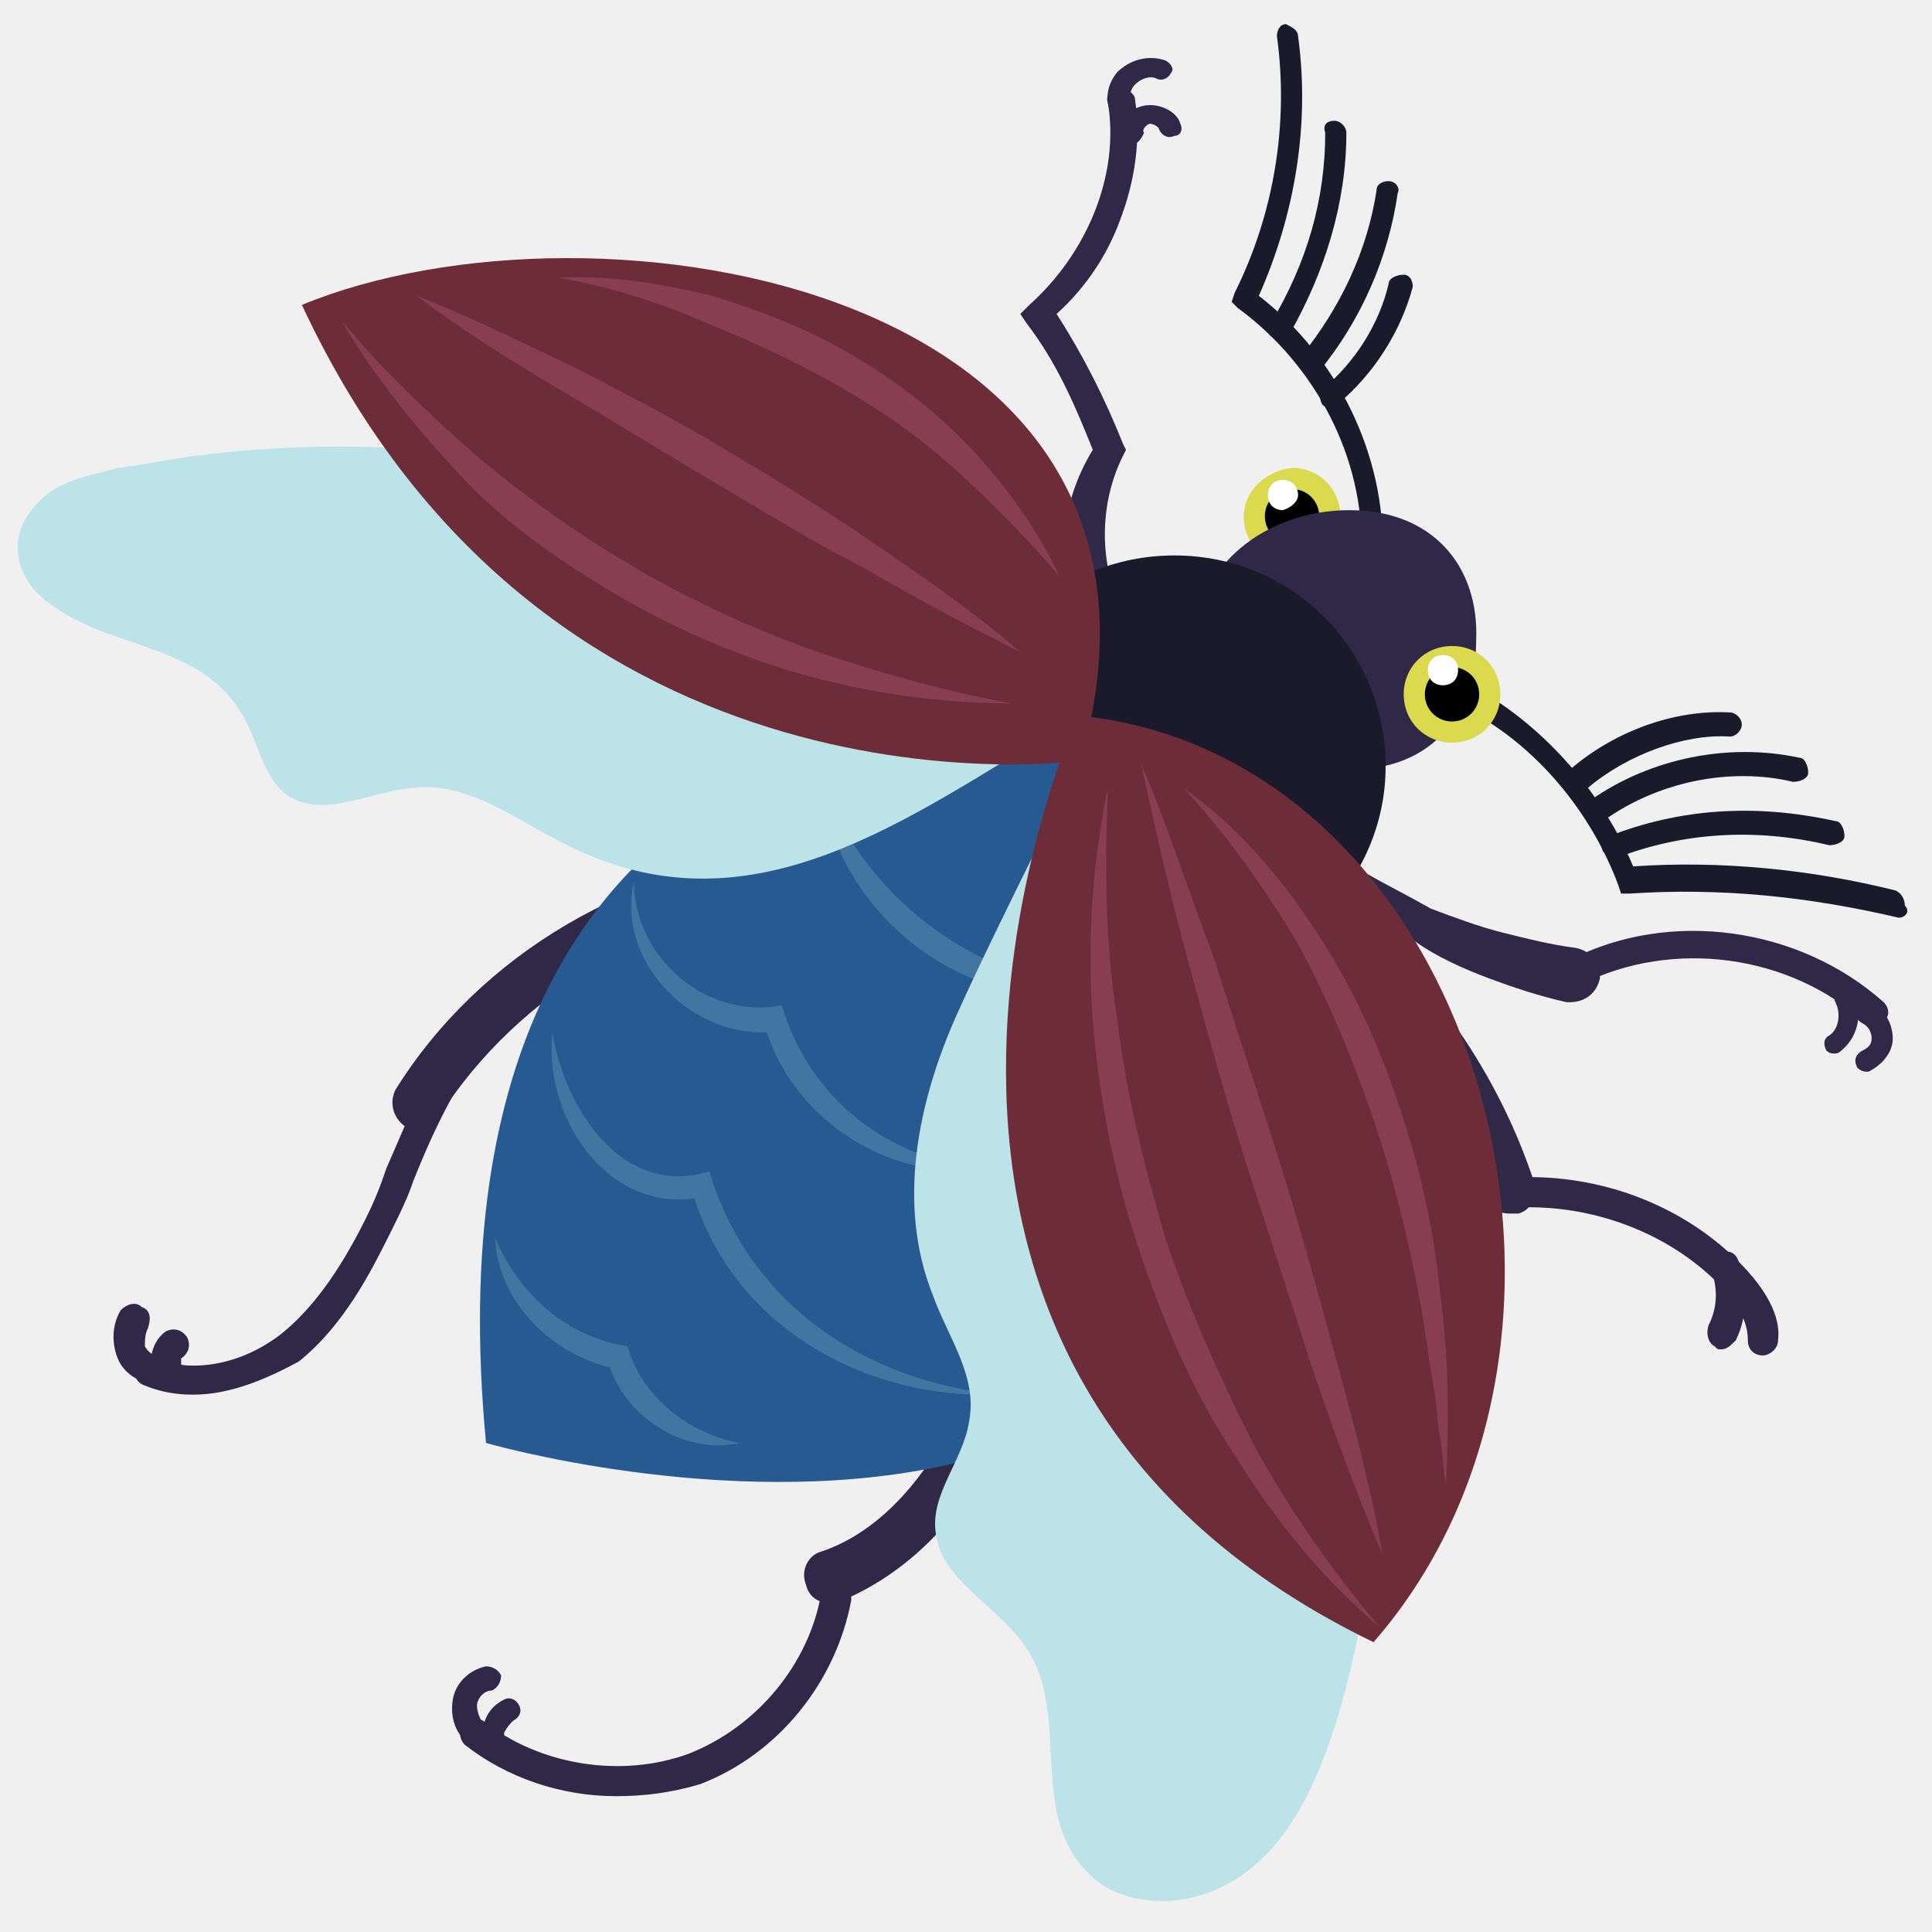
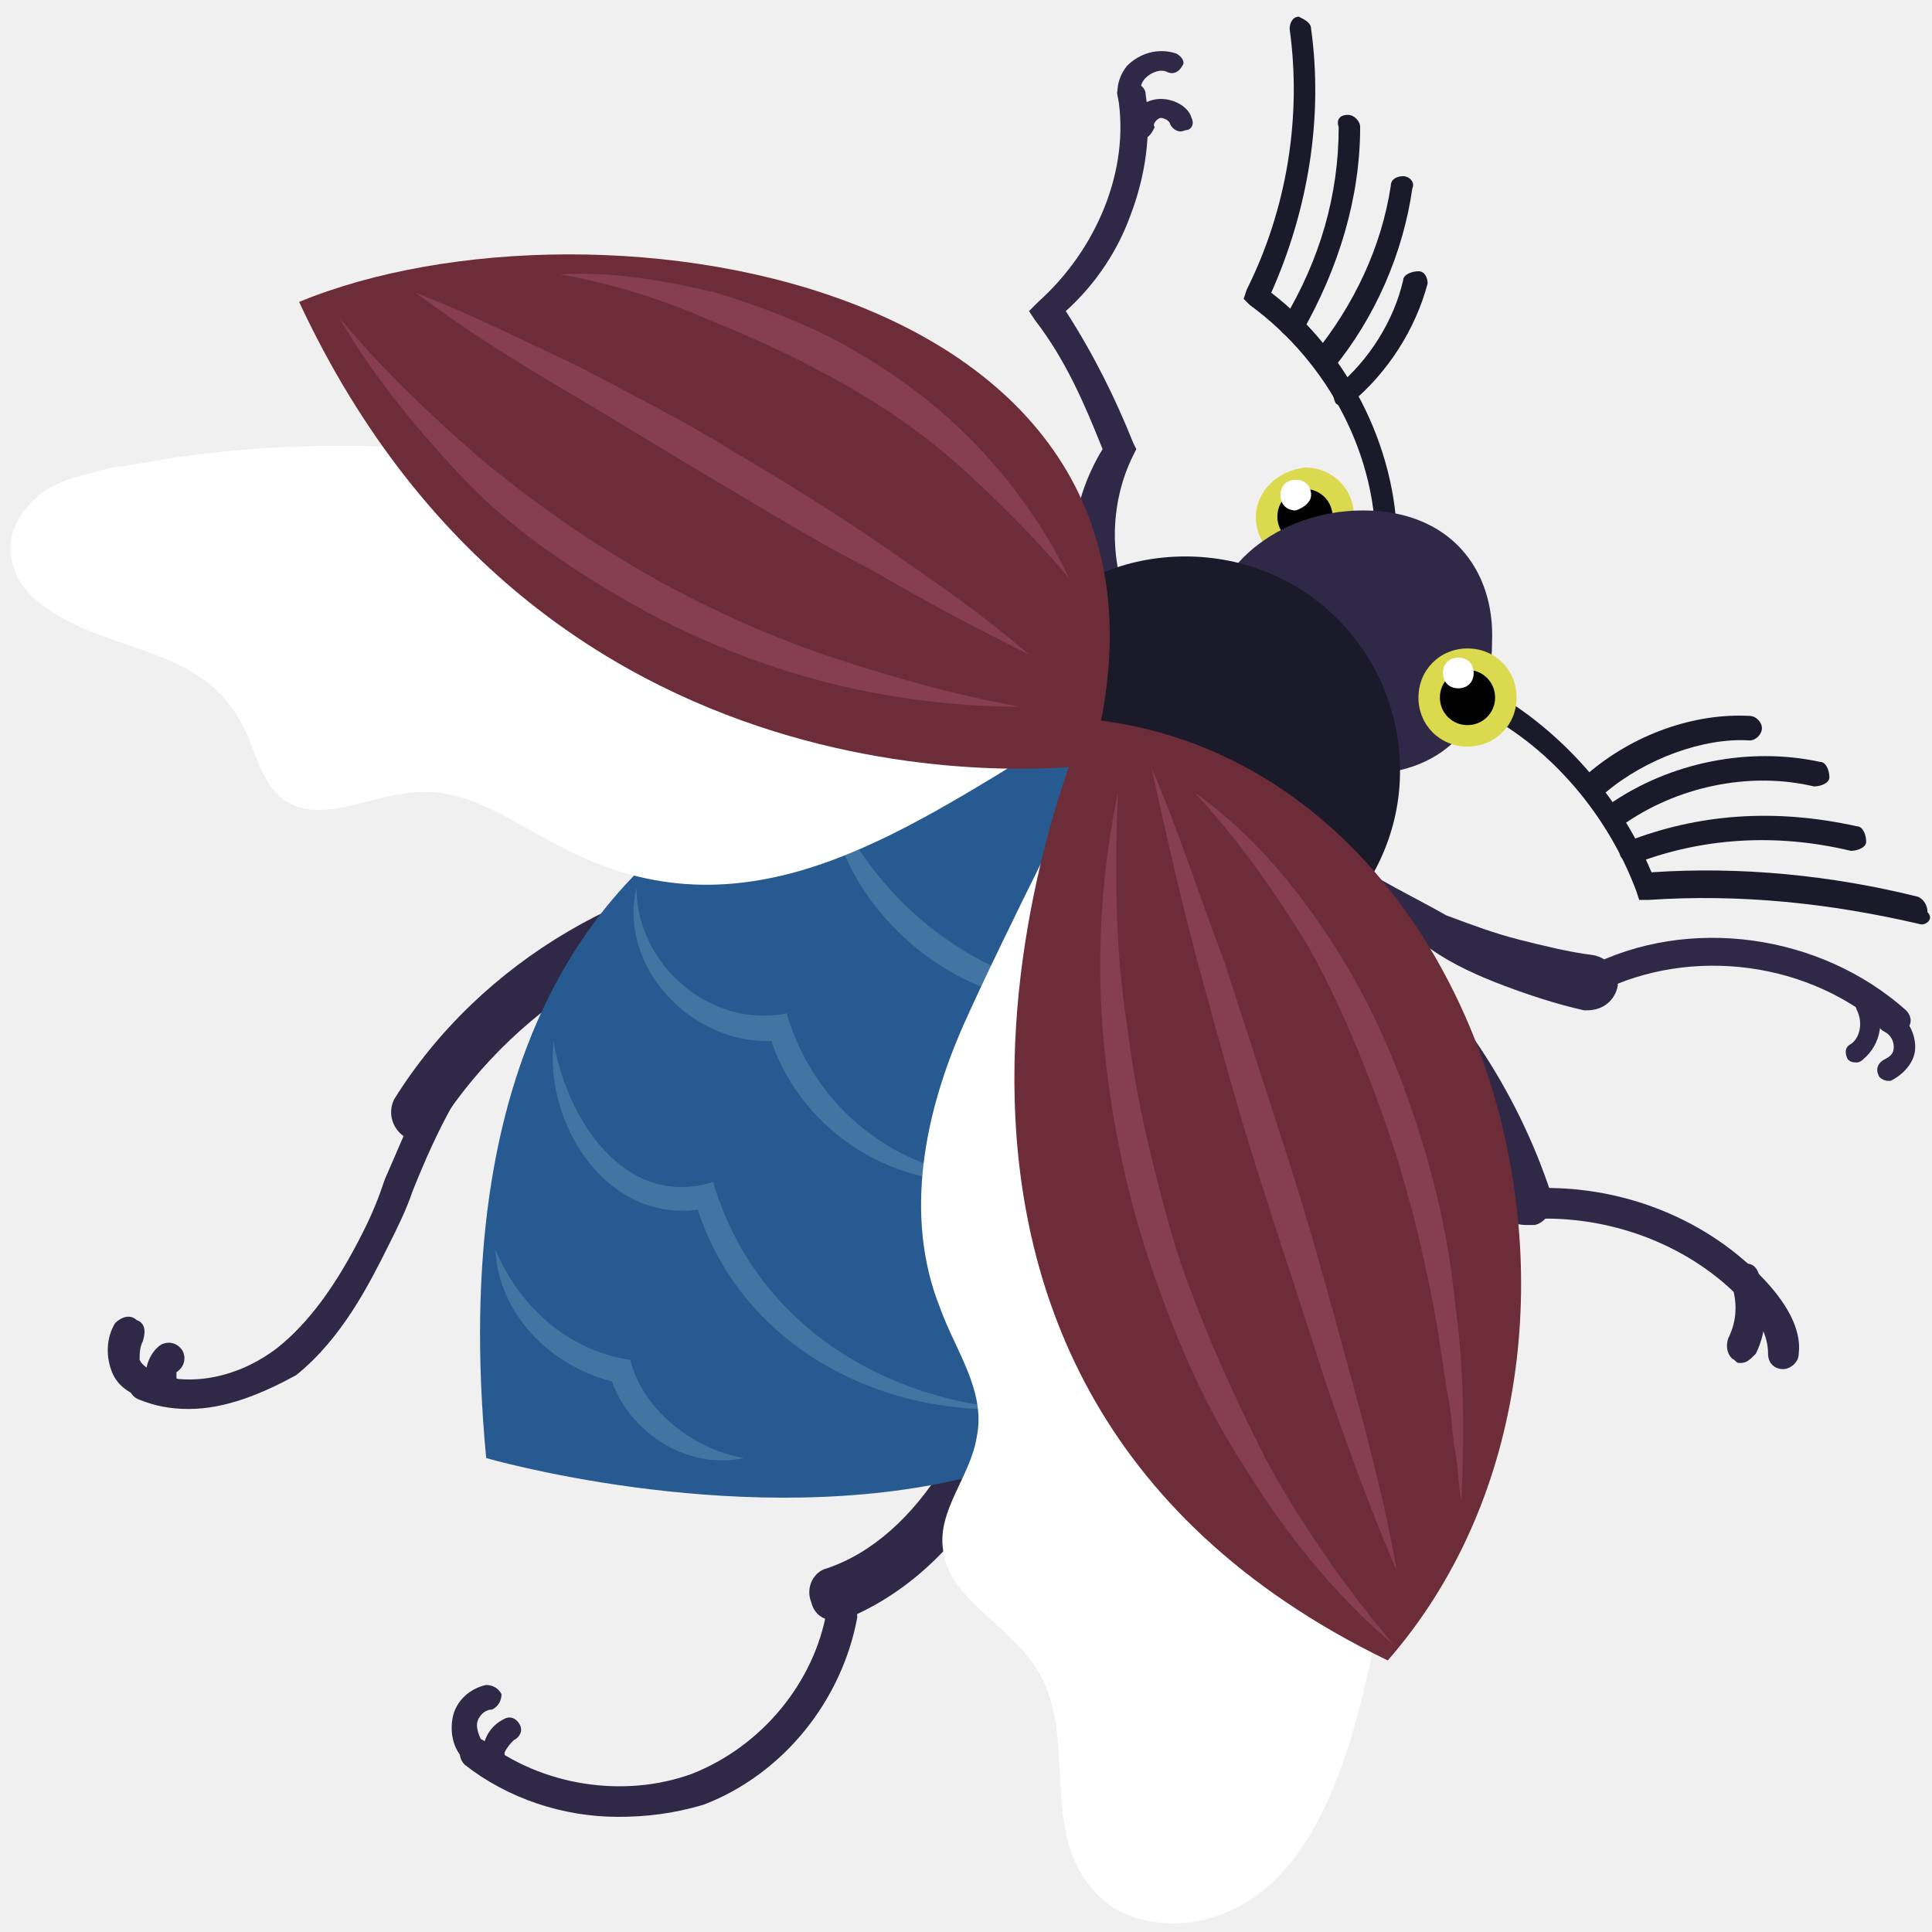
- <svg xmlns="http://www.w3.org/2000/svg" width="64" height="64" viewBox="0 0 64 64" fill="none">
-   <path d="M37.2 15.1L37.3 14.9L37.2 14.7C36.6 13.2 35.9 11.8 35 10.4C36 9.5 36.7 8.4 37.1 7.3C37.6 6 37.8 4.6 37.6 3.3C37.6 3.1 37.3 2.9 37.1 2.9C36.8 2.9 36.6 3.2 36.7 3.4C37.1 5.8 36 8.4 34.1 10.1L33.8 10.4L34 10.7C35 12 35.6 13.4 36.2 14.9C35.1 16.7 34.9 18.9 35.7 20.9C35.7 20.9 35.7 20.9 35.7 21C35.9 21.4 36.4 21.5 36.8 21.3C37.2 21.1 37.4 20.7 37.2 20.3C36.4 18.7 36.4 16.7 37.2 15.1Z" fill="#2F2947" />
-   <path d="M37.2 4.1C37.1 4.1 36.9 4 36.9 3.9C36.6 3.5 36.6 2.9 37 2.4C37.4 2 38 1.8 38.6 2C38.8 2.1 38.9 2.3 38.8 2.4C38.7 2.6 38.5 2.7 38.3 2.6C38.1 2.5 37.8 2.6 37.6 2.8C37.4 3 37.4 3.3 37.5 3.5C37.6 3.7 37.6 3.9 37.4 4C37.4 4.1 37.3 4.1 37.2 4.1Z" fill="#2F2947" />
-   <path d="M37.4 4.8C37.2 4.8 37 4.7 37 4.5C37 4 37.4 3.6 37.9 3.5C38.4 3.4 39 3.7 39.1 4.1C39.2 4.3 39.1 4.5 38.9 4.5C38.7 4.6 38.5 4.5 38.4 4.3C38.4 4.2 38.2 4.1 38.1 4.1C38 4.1 37.8 4.3 37.9 4.4C37.8 4.6 37.7 4.8 37.4 4.8C37.5 4.8 37.5 4.8 37.4 4.8Z" fill="#2F2947" />
-   <path d="M43.2 27.3C43.8 27.9 44.4 28.4 45.2 28.9C45.9 29.3 46.7 29.7 47.4 30.1C48.2 30.4 49 30.7 49.8 30.9C50.6 31.1 51.4 31.3 52.2 31.4C52.7 31.5 53 31.9 53 32.4C52.9 32.9 52.5 33.2 52 33.2H51.9C51 33 50.1 32.7 49.3 32.4C48.5 32.1 47.6 31.7 46.9 31.2C46.1 30.8 45.4 30.3 44.6 29.7C43.9 29.1 43.2 28.5 42.6 27.8C42.5 27.6 42.5 27.4 42.7 27.3C42.9 27.2 43.1 27.2 43.2 27.3Z" fill="#2F2947" />
-   <path d="M62.1 34C62 34 61.9 34 61.8 33.9C59.3 31.6 55.4 31.1 52.4 32.6C52.2 32.7 51.9 32.6 51.8 32.4C51.7 32.2 51.8 31.9 52 31.8C55.3 30.1 59.6 30.7 62.4 33.2C62.6 33.4 62.6 33.7 62.4 33.8C62.4 34 62.3 34 62.1 34Z" fill="#2F2947" />
-   <path d="M61.8 35.5C61.7 35.5 61.5 35.4 61.5 35.3C61.4 35.1 61.5 34.9 61.7 34.8C61.9 34.7 62 34.6 62 34.4C62 34.2 61.9 34 61.7 33.9C61.5 33.8 61.4 33.6 61.5 33.4C61.6 33.2 61.8 33.1 62 33.2C62.4 33.4 62.7 33.9 62.7 34.4C62.7 34.9 62.3 35.3 61.9 35.5C61.9 35.5 61.9 35.5 61.8 35.5Z" fill="#2F2947" />
-   <path d="M60.8 34.9C60.7 34.9 60.6 34.9 60.5 34.8C60.4 34.6 60.4 34.4 60.6 34.3C60.9 34.1 61 33.6 60.8 33.2C60.7 33 60.8 32.8 60.9 32.7C61.1 32.6 61.3 32.7 61.4 32.8C61.7 33.5 61.6 34.3 61 34.8C60.9 34.9 60.8 34.9 60.8 34.9Z" fill="#2F2947" />
-   <path d="M50 40.2C49.6 40.2 49.3 40 49.2 39.6C48.2 36.6 46.4 33.9 44 31.8C43.6 31.5 43.6 30.9 43.9 30.6C44.2 30.2 44.8 30.2 45.1 30.5C47.7 32.8 49.7 35.8 50.8 39.1C51 39.6 50.7 40.1 50.3 40.2C50.2 40.2 50.1 40.2 50 40.2Z" fill="#2F2947" />
-   <path d="M58.4 44.9C58.1 44.9 57.9 44.7 57.9 44.4C57.9 43.8 57.6 43.2 56.9 42.5C55.2 40.8 52.7 39.9 50.3 40C50 40 49.8 39.8 49.8 39.5C49.8 39.2 50 39 50.3 39C53 38.9 55.7 39.9 57.6 41.8C58.5 42.7 59 43.6 58.9 44.4C58.9 44.7 58.6 44.9 58.4 44.9Z" fill="#2F2947" />
-   <path d="M57 44.7C56.9 44.7 56.9 44.7 56.8 44.6C56.6 44.5 56.5 44.2 56.6 43.9C56.9 43.3 56.9 42.7 56.7 42.1C56.6 41.8 56.7 41.6 57 41.5C57.3 41.4 57.5 41.5 57.6 41.8C57.9 42.6 57.9 43.6 57.5 44.4C57.3 44.6 57.2 44.7 57 44.7Z" fill="#2F2947" />
-   <path d="M27.5 53.1C27.1 53.1 26.8 52.9 26.7 52.5C26.5 52 26.8 51.5 27.2 51.4C28.7 50.9 30 49.7 31 48.1C31.8 46.8 32.4 45.1 32.7 43C32.8 42.5 33.2 42.2 33.7 42.3C34.2 42.4 34.5 42.8 34.4 43.3C34 45.7 33.4 47.5 32.4 49C31.2 51 29.5 52.4 27.7 53.1C27.7 53.1 27.6 53.1 27.5 53.1Z" fill="#2F2947" />
-   <path d="M20.4 59.5C18.6 59.5 16.8 58.9 15.4 57.8C15.2 57.6 15.2 57.3 15.3 57.1C15.5 56.9 15.8 56.9 16 57C17.9 58.5 20.6 58.9 22.8 58.1C25.1 57.2 26.8 55.1 27.2 52.8C27.2 52.5 27.5 52.4 27.8 52.4C28.1 52.4 28.2 52.7 28.2 53C27.7 55.7 25.8 58.1 23.2 59.1C22.2 59.4 21.3 59.5 20.4 59.5Z" fill="#2F2947" />
-   <path d="M15.8 57.9C15.7 57.9 15.7 57.9 15.6 57.8C15.1 57.5 14.9 56.9 15 56.3C15.1 55.7 15.6 55.3 16.1 55.2C16.3 55.2 16.5 55.3 16.6 55.5C16.6 55.7 16.5 55.9 16.3 56C16 56 15.8 56.3 15.8 56.5C15.8 56.7 15.9 57 16.1 57.2C16.3 57.3 16.3 57.6 16.2 57.7C16 57.9 15.9 57.9 15.8 57.9Z" fill="#2F2947" />
-   <path d="M16.5 58.4C16.4 58.4 16.3 58.3 16.2 58.2C16 58 15.9 57.6 16 57.2C16.1 56.8 16.3 56.5 16.7 56.3C16.9 56.2 17.1 56.3 17.2 56.5C17.3 56.7 17.2 56.9 17 57C16.9 57.1 16.8 57.2 16.7 57.4C16.7 57.6 16.7 57.7 16.8 57.9C16.9 58.1 16.9 58.3 16.7 58.4C16.7 58.4 16.6 58.4 16.5 58.4Z" fill="#2F2947" />
-   <path d="M13.9 37.4C13.7 37.4 13.6 37.4 13.4 37.3C13 37 12.9 36.5 13.1 36.1C15.9 31.6 21 28.6 26.4 28.3C26.9 28.3 27.3 28.7 27.3 29.1C27.3 29.6 26.9 30 26.5 30C21.7 30.2 17.2 32.9 14.6 36.9C14.5 37.3 14.2 37.4 13.9 37.4Z" fill="#2F2947" />
-   <path d="M6.4 46.2C5.8 46.2 5.3 46.1 4.8 45.9C4.5 45.8 4.4 45.5 4.5 45.3C4.6 45 4.9 44.9 5.1 45C6.4 45.5 8 45.2 9.3 44.2C10.3 43.4 11.2 42.2 12.1 40.4C12.4 39.8 12.6 39.3 12.8 38.7C13.2 37.8 13.6 36.8 14.1 35.8C14.2 35.6 14.5 35.5 14.8 35.6C15 35.7 15.1 36 15 36.3C14.5 37.2 14.1 38.1 13.7 39.1C13.5 39.7 13.2 40.3 12.9 40.9C12.3 42.1 11.4 43.9 9.9 45.1C8.8 45.7 7.6 46.2 6.4 46.2Z" fill="#2F2947" />
-   <path d="M5.2 45.9C4.6 45.8 4.1 45.5 3.9 45C3.7 44.5 3.7 43.9 4 43.4C4.2 43.2 4.5 43.1 4.7 43.3C5 43.4 5 43.7 4.9 44C4.8 44.2 4.8 44.4 4.8 44.6C4.9 44.8 5.1 44.9 5.3 45C5.6 45 5.8 45.3 5.7 45.5C5.7 45.7 5.5 45.9 5.2 45.9Z" fill="#2F2947" />
-   <path d="M5.8 46C5.7 46 5.7 46 5.6 46C5.3 45.8 5 45.5 5 45.1C5 44.7 5.2 44.3 5.5 44.1C5.7 44 6 44 6.2 44.3C6.3 44.5 6.3 44.8 6 45C6 45 6 45 6 45.1C6 45.2 6 45.2 6 45.2C6.2 45.3 6.4 45.6 6.2 45.8C6.2 45.9 6 46 5.8 46Z" fill="#2F2947" />
-   <path d="M41.2 17.1C41.2 18 41.9 18.7 42.8 18.7C43.7 18.7 44.4 18 44.4 17.1C44.4 16.2 43.7 15.5 42.8 15.5C41.9 15.6 41.2 16.3 41.2 17.1Z" fill="#DBD94D" />
-   <path d="M43.7 17.1C43.7 16.6 43.3 16.2 42.8 16.2C42.3 16.2 41.9 16.6 41.9 17.1C41.9 17.6 42.3 18 42.8 18C43.3 18 43.7 17.6 43.7 17.1Z" fill="black" />
-   <path d="M43 16.4C43 16.1 42.8 15.9 42.5 15.9C42.2 15.9 42 16.1 42 16.4C42 16.7 42.2 16.9 42.5 16.9C42.8 16.8 43 16.6 43 16.4Z" fill="white" />
-   <path d="M45.5 18.7C45.3 18.7 45.1 18.5 45.1 18.3C45.2 15.2 43.6 12.1 41 10.2L40.8 10L40.9 9.7C42.2 7.1 42.7 4.1 42.3 1.2C42.3 1 42.4 0.8 42.6 0.8C42.8 0.9 43 1 43 1.2C43.4 4.1 42.9 7.1 41.7 9.8C44.3 11.8 45.9 15.1 45.8 18.3C45.9 18.5 45.7 18.7 45.5 18.7Z" fill="#1A1A2B" />
-   <path d="M42.4 11.2C42.3 11.2 42.3 11.2 42.2 11.2C42 11.1 41.9 10.9 42.1 10.7C43.3 8.7 43.9 6.6 43.9 4.4C43.8 4.1 44 4 44.2 4C44.4 4 44.6 4.2 44.6 4.4C44.6 6.7 43.9 9 42.7 11.1C42.6 11.2 42.5 11.2 42.4 11.2Z" fill="#1A1A2B" />
-   <path d="M43.4 12.4C43.3 12.4 43.2 12.4 43.2 12.3C43 12.2 43 11.9 43.1 11.8C44.4 10.2 45.3 8.3 45.6 6.3C45.6 6.1 45.8 6 46 6C46.2 6 46.4 6.2 46.3 6.4C46 8.5 45.1 10.6 43.7 12.3C43.6 12.3 43.5 12.4 43.4 12.4Z" fill="#1A1A2B" />
-   <path d="M44.1 13.5C44 13.5 43.9 13.5 43.8 13.4C43.7 13.2 43.7 13 43.8 12.9C44.9 12 45.7 10.7 46 9.4C46 9.2 46.3 9.1 46.5 9.1C46.7 9.1 46.8 9.3 46.8 9.5C46.4 11 45.5 12.4 44.3 13.4C44.3 13.4 44.2 13.5 44.1 13.5Z" fill="#1A1A2B" />
-   <path d="M62.9 30.4C59.9 29.7 57 29.4 54 29.6H53.7L53.6 29.3C52.7 26.9 50.9 24.7 48.6 23.5C48.4 23.4 48.3 23.2 48.4 23C48.5 22.8 48.7 22.7 48.9 22.8C51.2 24.1 53.1 26.3 54.1 28.7C57 28.5 60 28.8 62.8 29.5C63 29.6 63.1 29.8 63.1 30C63.3 30.2 63.1 30.4 62.9 30.4Z" fill="#1A1A2B" />
-   <path d="M53.5 28.4C53.3 28.4 53.2 28.3 53.1 28.2C53 28 53.1 27.8 53.3 27.7C55.6 26.8 58.1 26.6 60.8 27.2C61 27.2 61.1 27.5 61.1 27.7C61.1 27.9 60.8 28 60.6 28C58.1 27.4 55.7 27.6 53.6 28.4C53.6 28.4 53.6 28.4 53.5 28.4Z" fill="#1A1A2B" />
-   <path d="M52.9 27.2C52.8 27.2 52.7 27.1 52.6 27C52.5 26.8 52.5 26.6 52.7 26.5C54.7 25.1 57.3 24.6 59.6 25.1C59.8 25.1 59.9 25.4 59.9 25.6C59.9 25.8 59.6 25.9 59.4 25.9C57.3 25.4 54.9 25.9 53.1 27.2C53.1 27.2 53 27.2 52.9 27.2Z" fill="#1A1A2B" />
-   <path d="M52.3 26.2C52.2 26.2 52.1 26.2 52 26.1C51.9 25.9 51.9 25.7 52 25.5C53.5 24.2 55.5 23.5 57.3 23.6C57.5 23.6 57.7 23.8 57.7 24C57.7 24.2 57.5 24.4 57.3 24.4C55.8 24.3 53.9 25 52.6 26.1C52.5 26.1 52.4 26.2 52.3 26.2Z" fill="#1A1A2B" />
-   <path d="M44.7 16.9C41.9 16.9 39.6 18.8 39.6 21.2C39.6 23.6 41.9 25.5 44.7 25.5C47.5 25.5 48.9 23.6 48.9 21.2C49 18.8 47.5 16.9 44.7 16.9Z" fill="#2F2947" />
-   <path d="M46.5 23C46.5 23.9 47.2 24.6 48.1 24.6C49 24.6 49.7 23.9 49.7 23C49.7 22.1 49 21.4 48.1 21.4C47.2 21.4 46.5 22.1 46.5 23Z" fill="#DBD94D" />
-   <path d="M49 23C49 22.5 48.6 22.1 48.1 22.1C47.6 22.1 47.2 22.5 47.2 23C47.2 23.5 47.6 23.9 48.1 23.9C48.6 23.9 49 23.5 49 23Z" fill="black" />
-   <path d="M48.3 22.2C48.3 21.9 48.1 21.7 47.8 21.7C47.5 21.7 47.3 21.9 47.3 22.2C47.3 22.5 47.5 22.7 47.8 22.7C48.1 22.7 48.3 22.5 48.3 22.2Z" fill="white" />
-   <path d="M45.9 25.4C45.9 21.5 42.8 18.4 38.9 18.4C35 18.4 31.9 21.5 31.9 25.4C31.9 29.3 35 32.4 38.9 32.4C42.7 32.4 45.9 29.2 45.9 25.4Z" fill="#1A1A2B" />
-   <path d="M35.3 23.8C35.3 23.8 13.6 21.5 16.1 47.8C16.1 47.8 47.5 56.9 41.9 26.8L35.3 23.8Z" fill="#265A90" />
-   <path d="M35.9 32.9C35.8 32.8 35.6 32.7 35.5 32.5C35.5 32.6 35.6 32.7 35.6 32.7C31.8 32.1 28.6 29.5 27.2 25.9C27.6 30.1 31.8 33.5 35.9 32.9Z" fill="#4375A3" />
-   <path d="M25.4 34.2C26.4 37.2 29.6 39.2 32.7 38.7C29.5 38.5 26.8 36.4 25.9 33.3C23.4 33.8 21 31.7 21 29.2C20.4 31.8 22.8 34.3 25.4 34.2Z" fill="#4375A3" />
-   <path d="M23.5 38.8C20.6 39.7 18.7 36.7 18.3 34.2C18 36.9 20 40.1 23 39.7C24.4 44 28.7 46.4 33.2 46.2C28.7 45.8 24.8 43.2 23.5 38.8Z" fill="#4375A3" />
-   <path d="M20.8 44.6C18.8 44.3 17.2 42.9 16.4 41C16.5 43.1 18.2 44.8 20.2 45.3C20.8 47 22.7 48.2 24.5 47.8C22.8 47.5 21.2 46.2 20.8 44.6Z" fill="#4375A3" />
-   <path d="M6.5 15.1C5.6 15.2 4.8 15.4 3.9 15.5C3.2 15.7 2.5 15.8 1.8 16.2C1.2 16.6 0.7 17.2 0.6 17.9C0.5 18.8 1 19.6 1.8 20.1C3.9 21.6 6.9 21.3 8.2 24C8.6 24.8 8.8 25.9 9.6 26.4C10.8 27.1 12.3 26.2 13.7 26.1C15.5 25.9 17 27.1 18.6 27.9C24.5 31 29.5 27.5 34.6 24.4V22.5C34.6 22 31.9 20.6 31.4 20.3C30.2 19.6 29 18.9 27.8 18.4C25.4 17.3 22.9 16.4 20.3 15.8C15.8 14.8 11.1 14.5 6.5 15.1Z" fill="#BCE3E7" />
-   <path d="M38.3 26L35.9 25C35.9 25 33 30.7 31.7 33.6C30.4 36.5 29.7 39.9 30.9 42.9C31.4 44.3 32.4 45.6 32.1 47.1C31.9 48.4 30.8 49.5 31 50.8C31.2 52.4 33.1 53.2 34 54.6C35.5 56.8 34 60.1 36.1 62.1C36.9 62.9 38.2 63.1 39.3 62.9C42.3 62.3 43.6 59.3 44.4 56.6C47.3 46.2 45.7 34 38.3 26Z" fill="#BCE3E7" />
-   <path d="M35.7 23.7C35.7 23.7 26.1 45 45.5 54.4C54.4 44.2 48.9 25 35.7 23.7Z" fill="#6D2D38" />
-   <path d="M36.7 26.1C36.6 28.6 36.6 31.2 37 33.7C37.3 36.2 37.9 38.6 38.6 41C39.4 43.4 40.4 45.6 41.5 47.8C42.7 50 44.1 52 45.7 53.9C43.8 52.3 42.2 50.3 40.9 48.2C39.5 46.1 38.5 43.7 37.7 41.3C36.9 38.9 36.4 36.3 36.2 33.8C36 31.1 36.2 28.5 36.7 26.1Z" fill="#873E4F" />
-   <path d="M37.8 25.3C38.7 27.4 39.4 29.6 40.2 31.7C40.9 33.9 41.6 36 42.3 38.2C43 40.4 43.6 42.6 44.2 44.8C44.8 47 45.4 49.2 45.8 51.5C44.9 49.4 44.1 47.2 43.4 45.1C42.7 42.9 42 40.8 41.3 38.6C40.6 36.4 40 34.2 39.4 32C38.8 29.8 38.3 27.6 37.8 25.3Z" fill="#873E4F" />
-   <path d="M39.2 26.1C40.9 27.3 42.3 28.9 43.5 30.7C44.7 32.5 45.6 34.4 46.3 36.5C47 38.5 47.5 40.7 47.7 42.8C48 44.9 48 47.1 47.9 49.2C47.8 48.7 47.8 48.1 47.7 47.6C47.6 47.1 47.6 46.5 47.5 46C47.3 44.9 47.2 43.9 47 42.9C46.6 40.8 46.1 38.8 45.4 36.8C44.7 34.8 43.9 32.9 42.9 31.1C41.8 29.3 40.6 27.6 39.2 26.1Z" fill="#873E4F" />
-   <path d="M35.8 25.2C35.8 25.2 18.2 27.7 10 10.1C19.7 6.1 40.3 9.4 35.8 25.2Z" fill="#6D2D38" />
-   <path d="M11.3 10.6C12.7 12.3 14.3 13.8 15.9 15.2C17.6 16.6 19.3 17.8 21.2 18.9C23.1 20 25.1 20.9 27.1 21.6C29.2 22.3 31.3 22.9 33.5 23.3C31.3 23.3 29 23 26.8 22.4C24.6 21.8 22.5 20.9 20.6 19.8C18.7 18.7 16.8 17.4 15.3 15.8C13.8 14.2 12.4 12.5 11.3 10.6Z" fill="#873E4F" />
-   <path d="M13.8 9.8C15.6 10.5 17.4 11.4 19.1 12.2C20.8 13.1 22.6 14 24.2 15C25.9 16 27.5 17 29.1 18.1C30.7 19.2 32.3 20.3 33.8 21.6C32 20.7 30.3 19.8 28.6 18.8C27 18 25.4 17 23.7 16C22 15 20.4 14 18.7 13C17 12 15.4 11 13.8 9.8Z" fill="#873E4F" />
-   <path d="M18.5 9.2C20.2 9.1 21.9 9.4 23.6 9.8C25.2 10.3 26.8 10.9 28.3 11.8C29.8 12.7 31.1 13.7 32.3 15C33.4 16.2 34.4 17.6 35.1 19.1C34 17.8 32.9 16.7 31.7 15.6C30.5 14.5 29.2 13.6 27.8 12.8C26.4 12 24.9 11.3 23.4 10.7C21.8 10 20.2 9.5 18.5 9.2Z" fill="#873E4F" />
+ <svg xmlns="http://www.w3.org/2000/svg" width="63" height="63" viewBox="0 0 63 63" fill="none">
+   <path d="M36.954 14.845L37.054 14.645L36.954 14.445C36.354 12.945 35.654 11.545 34.754 10.145C35.754 9.245 36.454 8.145 36.854 7.045C37.354 5.745 37.554 4.345 37.354 3.045C37.354 2.845 37.054 2.645 36.854 2.645C36.554 2.645 36.354 2.945 36.454 3.145C36.854 5.545 35.754 8.145 33.854 9.845L33.554 10.145L33.754 10.445C34.754 11.745 35.354 13.145 35.954 14.645C34.854 16.445 34.654 18.645 35.454 20.645C35.454 20.645 35.454 20.645 35.454 20.745C35.654 21.145 36.154 21.245 36.554 21.045C36.954 20.845 37.154 20.445 36.954 20.045C36.154 18.445 36.154 16.445 36.954 14.845Z" fill="#2F2947" />
+   <path d="M36.953 3.845C36.853 3.845 36.653 3.745 36.653 3.645C36.353 3.245 36.353 2.645 36.753 2.145C37.153 1.745 37.753 1.545 38.353 1.745C38.553 1.845 38.653 2.045 38.553 2.145C38.453 2.345 38.253 2.445 38.053 2.345C37.853 2.245 37.553 2.345 37.353 2.545C37.153 2.745 37.153 3.045 37.253 3.245C37.353 3.445 37.353 3.645 37.153 3.745C37.153 3.845 37.053 3.845 36.953 3.845Z" fill="#2F2947" />
+   <path d="M37.154 4.545C36.954 4.545 36.754 4.445 36.754 4.245C36.754 3.745 37.154 3.345 37.654 3.245C38.154 3.145 38.754 3.445 38.854 3.845C38.954 4.045 38.854 4.245 38.654 4.245C38.454 4.345 38.254 4.245 38.154 4.045C38.154 3.945 37.954 3.845 37.854 3.845C37.754 3.845 37.554 4.045 37.654 4.145C37.554 4.345 37.454 4.545 37.154 4.545C37.254 4.545 37.254 4.545 37.154 4.545Z" fill="#2F2947" />
+   <path d="M42.954 27.045C43.554 27.645 44.154 28.145 44.954 28.645C45.654 29.045 46.454 29.445 47.154 29.845C47.954 30.145 48.754 30.445 49.554 30.645C50.354 30.845 51.154 31.045 51.954 31.145C52.454 31.245 52.754 31.645 52.754 32.145C52.654 32.645 52.254 32.945 51.754 32.945H51.654C50.754 32.745 49.854 32.445 49.054 32.145C48.254 31.845 47.354 31.445 46.654 30.945C45.854 30.545 45.154 30.045 44.354 29.445C43.654 28.845 42.954 28.245 42.354 27.545C42.254 27.345 42.254 27.145 42.454 27.045C42.654 26.945 42.854 26.945 42.954 27.045Z" fill="#2F2947" />
+   <path d="M61.854 33.745C61.754 33.745 61.654 33.745 61.554 33.645C59.054 31.345 55.154 30.845 52.154 32.345C51.954 32.445 51.654 32.345 51.554 32.145C51.454 31.945 51.554 31.645 51.754 31.545C55.054 29.845 59.354 30.445 62.154 32.945C62.354 33.145 62.354 33.445 62.154 33.545C62.154 33.745 62.054 33.745 61.854 33.745Z" fill="#2F2947" />
+   <path d="M61.553 35.245C61.453 35.245 61.253 35.145 61.253 35.045C61.153 34.845 61.253 34.645 61.453 34.545C61.653 34.445 61.753 34.345 61.753 34.145C61.753 33.945 61.653 33.745 61.453 33.645C61.253 33.545 61.153 33.345 61.253 33.145C61.353 32.945 61.553 32.845 61.753 32.945C62.153 33.145 62.453 33.645 62.453 34.145C62.453 34.645 62.053 35.045 61.653 35.245C61.653 35.245 61.653 35.245 61.553 35.245Z" fill="#2F2947" />
+   <path d="M60.553 34.645C60.453 34.645 60.353 34.645 60.253 34.545C60.153 34.345 60.153 34.145 60.353 34.045C60.653 33.845 60.753 33.345 60.553 32.945C60.453 32.745 60.553 32.545 60.653 32.445C60.853 32.345 61.053 32.445 61.153 32.545C61.453 33.245 61.353 34.045 60.753 34.545C60.653 34.645 60.553 34.645 60.553 34.645Z" fill="#2F2947" />
+   <path d="M49.753 39.945C49.353 39.945 49.053 39.745 48.953 39.345C47.953 36.345 46.153 33.645 43.753 31.545C43.353 31.245 43.353 30.645 43.653 30.345C43.953 29.945 44.553 29.945 44.853 30.245C47.453 32.545 49.453 35.545 50.553 38.845C50.753 39.345 50.453 39.845 50.053 39.945C49.953 39.945 49.853 39.945 49.753 39.945Z" fill="#2F2947" />
+   <path d="M58.154 44.645C57.854 44.645 57.654 44.445 57.654 44.145C57.654 43.545 57.354 42.945 56.654 42.245C54.954 40.545 52.454 39.645 50.054 39.745C49.754 39.745 49.554 39.545 49.554 39.245C49.554 38.945 49.754 38.745 50.054 38.745C52.754 38.645 55.454 39.645 57.354 41.545C58.254 42.445 58.754 43.345 58.654 44.145C58.654 44.445 58.354 44.645 58.154 44.645Z" fill="#2F2947" />
+   <path d="M56.754 44.445C56.654 44.445 56.654 44.445 56.554 44.345C56.354 44.245 56.254 43.945 56.354 43.645C56.654 43.045 56.654 42.445 56.454 41.845C56.354 41.545 56.454 41.345 56.754 41.245C57.054 41.145 57.254 41.245 57.354 41.545C57.654 42.345 57.654 43.345 57.254 44.145C57.054 44.345 56.954 44.445 56.754 44.445Z" fill="#2F2947" />
+   <path d="M27.253 52.845C26.853 52.845 26.553 52.645 26.453 52.245C26.253 51.745 26.553 51.245 26.953 51.145C28.453 50.645 29.753 49.445 30.753 47.845C31.553 46.545 32.153 44.845 32.453 42.745C32.553 42.245 32.953 41.945 33.453 42.045C33.953 42.145 34.253 42.545 34.153 43.045C33.753 45.445 33.153 47.245 32.153 48.745C30.953 50.745 29.253 52.145 27.453 52.845C27.453 52.845 27.353 52.845 27.253 52.845Z" fill="#2F2947" />
+   <path d="M20.154 59.245C18.354 59.245 16.554 58.645 15.154 57.545C14.954 57.345 14.954 57.045 15.054 56.845C15.254 56.645 15.554 56.645 15.754 56.745C17.654 58.245 20.354 58.645 22.554 57.845C24.854 56.945 26.554 54.845 26.954 52.545C26.954 52.245 27.254 52.145 27.554 52.145C27.854 52.145 27.954 52.445 27.954 52.745C27.454 55.445 25.554 57.845 22.954 58.845C21.954 59.145 21.054 59.245 20.154 59.245Z" fill="#2F2947" />
+   <path d="M15.553 57.645C15.454 57.645 15.454 57.645 15.354 57.545C14.854 57.245 14.653 56.645 14.754 56.045C14.854 55.445 15.354 55.045 15.854 54.945C16.053 54.945 16.253 55.045 16.354 55.245C16.354 55.445 16.253 55.645 16.053 55.745C15.754 55.745 15.553 56.045 15.553 56.245C15.553 56.445 15.653 56.745 15.854 56.945C16.053 57.045 16.053 57.345 15.954 57.445C15.754 57.645 15.653 57.645 15.553 57.645Z" fill="#2F2947" />
+   <path d="M16.253 58.145C16.153 58.145 16.053 58.045 15.953 57.945C15.753 57.745 15.653 57.345 15.753 56.945C15.853 56.545 16.053 56.245 16.453 56.045C16.653 55.945 16.853 56.045 16.953 56.245C17.053 56.445 16.953 56.645 16.753 56.745C16.653 56.845 16.553 56.945 16.453 57.145C16.453 57.345 16.453 57.445 16.553 57.645C16.653 57.845 16.653 58.045 16.453 58.145C16.453 58.145 16.353 58.145 16.253 58.145Z" fill="#2F2947" />
+   <path d="M13.654 37.145C13.454 37.145 13.354 37.145 13.154 37.045C12.754 36.745 12.654 36.245 12.854 35.845C15.654 31.345 20.754 28.345 26.154 28.045C26.654 28.045 27.054 28.445 27.054 28.845C27.054 29.345 26.654 29.745 26.254 29.745C21.454 29.945 16.954 32.645 14.354 36.645C14.254 37.045 13.954 37.145 13.654 37.145Z" fill="#2F2947" />
+   <path d="M6.153 45.945C5.553 45.945 5.053 45.845 4.553 45.645C4.253 45.545 4.153 45.245 4.253 45.045C4.353 44.745 4.653 44.645 4.853 44.745C6.153 45.245 7.753 44.945 9.053 43.945C10.053 43.145 10.953 41.945 11.853 40.145C12.153 39.545 12.353 39.045 12.553 38.445C12.953 37.545 13.353 36.545 13.853 35.545C13.953 35.345 14.253 35.245 14.553 35.345C14.753 35.445 14.853 35.745 14.753 36.045C14.253 36.945 13.853 37.845 13.453 38.845C13.253 39.445 12.953 40.045 12.653 40.645C12.053 41.845 11.153 43.645 9.653 44.845C8.553 45.445 7.353 45.945 6.153 45.945Z" fill="#2F2947" />
+   <path d="M4.953 45.645C4.353 45.545 3.853 45.245 3.653 44.745C3.453 44.245 3.453 43.645 3.753 43.145C3.953 42.945 4.253 42.845 4.453 43.045C4.753 43.145 4.753 43.445 4.653 43.745C4.553 43.945 4.553 44.145 4.553 44.345C4.653 44.545 4.853 44.645 5.053 44.745C5.353 44.745 5.553 45.045 5.453 45.245C5.453 45.445 5.253 45.645 4.953 45.645Z" fill="#2F2947" />
+   <path d="M5.554 45.745C5.454 45.745 5.454 45.745 5.354 45.745C5.054 45.545 4.754 45.245 4.754 44.845C4.754 44.445 4.954 44.045 5.254 43.845C5.454 43.745 5.754 43.745 5.954 44.045C6.054 44.245 6.054 44.545 5.754 44.745C5.754 44.745 5.754 44.745 5.754 44.845C5.754 44.945 5.754 44.945 5.754 44.945C5.954 45.045 6.154 45.345 5.954 45.545C5.954 45.645 5.754 45.745 5.554 45.745Z" fill="#2F2947" />
+   <path d="M40.953 16.845C40.953 17.745 41.653 18.445 42.553 18.445C43.453 18.445 44.153 17.745 44.153 16.845C44.153 15.945 43.453 15.245 42.553 15.245C41.653 15.345 40.953 16.045 40.953 16.845Z" fill="#DBD94D" />
+   <path d="M43.453 16.845C43.453 16.345 43.053 15.945 42.553 15.945C42.053 15.945 41.653 16.345 41.653 16.845C41.653 17.345 42.053 17.745 42.553 17.745C43.053 17.745 43.453 17.345 43.453 16.845Z" fill="black" />
+   <path d="M42.754 16.145C42.754 15.845 42.554 15.645 42.254 15.645C41.954 15.645 41.754 15.845 41.754 16.145C41.754 16.445 41.954 16.645 42.254 16.645C42.554 16.545 42.754 16.345 42.754 16.145Z" fill="white" />
+   <path d="M45.254 18.445C45.054 18.445 44.854 18.245 44.854 18.045C44.954 14.945 43.354 11.845 40.754 9.945L40.554 9.745L40.654 9.445C41.954 6.845 42.454 3.845 42.054 0.945C42.054 0.745 42.154 0.545 42.354 0.545C42.554 0.645 42.754 0.745 42.754 0.945C43.154 3.845 42.654 6.845 41.454 9.545C44.054 11.545 45.654 14.845 45.554 18.045C45.654 18.245 45.454 18.445 45.254 18.445Z" fill="#1A1A2B" />
+   <path d="M42.153 10.945C42.053 10.945 42.053 10.945 41.953 10.945C41.753 10.845 41.653 10.645 41.853 10.445C43.053 8.445 43.653 6.345 43.653 4.145C43.553 3.845 43.753 3.745 43.953 3.745C44.153 3.745 44.353 3.945 44.353 4.145C44.353 6.445 43.653 8.745 42.453 10.845C42.353 10.945 42.253 10.945 42.153 10.945Z" fill="#1A1A2B" />
+   <path d="M43.154 12.145C43.054 12.145 42.954 12.145 42.954 12.045C42.754 11.945 42.754 11.645 42.854 11.545C44.154 9.945 45.054 8.045 45.354 6.045C45.354 5.845 45.554 5.745 45.754 5.745C45.954 5.745 46.154 5.945 46.054 6.145C45.754 8.245 44.854 10.345 43.454 12.045C43.354 12.045 43.254 12.145 43.154 12.145Z" fill="#1A1A2B" />
+   <path d="M43.853 13.245C43.754 13.245 43.654 13.245 43.553 13.145C43.453 12.945 43.453 12.745 43.553 12.645C44.654 11.745 45.453 10.445 45.754 9.145C45.754 8.945 46.053 8.845 46.254 8.845C46.453 8.845 46.553 9.045 46.553 9.245C46.154 10.745 45.254 12.145 44.053 13.145C44.053 13.145 43.953 13.245 43.853 13.245Z" fill="#1A1A2B" />
+   <path d="M62.654 30.145C59.654 29.445 56.754 29.145 53.754 29.345H53.453L53.353 29.045C52.453 26.645 50.654 24.445 48.353 23.245C48.154 23.145 48.053 22.945 48.154 22.745C48.254 22.545 48.453 22.445 48.654 22.545C50.953 23.845 52.853 26.045 53.853 28.445C56.754 28.245 59.754 28.545 62.553 29.245C62.754 29.345 62.853 29.545 62.853 29.745C63.053 29.945 62.853 30.145 62.654 30.145Z" fill="#1A1A2B" />
+   <path d="M53.254 28.145C53.054 28.145 52.954 28.045 52.854 27.945C52.754 27.745 52.854 27.545 53.054 27.445C55.354 26.545 57.854 26.345 60.554 26.945C60.754 26.945 60.854 27.245 60.854 27.445C60.854 27.645 60.554 27.745 60.354 27.745C57.854 27.145 55.454 27.345 53.354 28.145C53.354 28.145 53.354 28.145 53.254 28.145Z" fill="#1A1A2B" />
+   <path d="M52.654 26.945C52.554 26.945 52.454 26.845 52.354 26.745C52.254 26.545 52.254 26.345 52.454 26.245C54.454 24.845 57.054 24.345 59.354 24.845C59.554 24.845 59.654 25.145 59.654 25.345C59.654 25.545 59.354 25.645 59.154 25.645C57.054 25.145 54.654 25.645 52.854 26.945C52.854 26.945 52.754 26.945 52.654 26.945Z" fill="#1A1A2B" />
+   <path d="M52.054 25.945C51.954 25.945 51.854 25.945 51.754 25.845C51.654 25.645 51.654 25.445 51.754 25.245C53.254 23.945 55.254 23.245 57.054 23.345C57.254 23.345 57.454 23.545 57.454 23.745C57.454 23.945 57.254 24.145 57.054 24.145C55.554 24.045 53.654 24.745 52.354 25.845C52.254 25.845 52.154 25.945 52.054 25.945Z" fill="#1A1A2B" />
+   <path d="M44.453 16.645C41.654 16.645 39.353 18.545 39.353 20.945C39.353 23.345 41.654 25.245 44.453 25.245C47.254 25.245 48.654 23.345 48.654 20.945C48.754 18.545 47.254 16.645 44.453 16.645Z" fill="#2F2947" />
+   <path d="M46.254 22.745C46.254 23.645 46.954 24.345 47.854 24.345C48.754 24.345 49.454 23.645 49.454 22.745C49.454 21.845 48.754 21.145 47.854 21.145C46.954 21.145 46.254 21.845 46.254 22.745Z" fill="#DBD94D" />
+   <path d="M48.753 22.745C48.753 22.245 48.353 21.845 47.853 21.845C47.353 21.845 46.953 22.245 46.953 22.745C46.953 23.245 47.353 23.645 47.853 23.645C48.353 23.645 48.753 23.245 48.753 22.745Z" fill="black" />
+   <path d="M48.054 21.945C48.054 21.645 47.854 21.445 47.554 21.445C47.254 21.445 47.054 21.645 47.054 21.945C47.054 22.245 47.254 22.445 47.554 22.445C47.854 22.445 48.054 22.245 48.054 21.945Z" fill="white" />
+   <path d="M45.653 25.145C45.653 21.245 42.553 18.145 38.653 18.145C34.753 18.145 31.653 21.245 31.653 25.145C31.653 29.045 34.753 32.145 38.653 32.145C42.453 32.145 45.653 28.945 45.653 25.145Z" fill="#1A1A2B" />
+   <path d="M35.054 23.545C35.054 23.545 13.354 21.245 15.854 47.545C15.854 47.545 47.254 56.645 41.654 26.545L35.054 23.545Z" fill="#265A90" />
+   <path d="M35.653 32.645C35.553 32.545 35.353 32.445 35.253 32.245C35.253 32.345 35.353 32.445 35.353 32.445C31.553 31.845 28.353 29.245 26.953 25.645C27.353 29.845 31.553 33.245 35.653 32.645Z" fill="#4375A3" />
+   <path d="M25.153 33.945C26.153 36.945 29.353 38.945 32.453 38.445C29.253 38.245 26.553 36.145 25.653 33.045C23.153 33.545 20.753 31.445 20.753 28.945C20.153 31.545 22.553 34.045 25.153 33.945Z" fill="#4375A3" />
+   <path d="M23.253 38.545C20.353 39.445 18.453 36.445 18.053 33.945C17.753 36.645 19.753 39.845 22.753 39.445C24.153 43.745 28.453 46.145 32.953 45.945C28.453 45.545 24.553 42.945 23.253 38.545Z" fill="#4375A3" />
+   <path d="M20.553 44.345C18.553 44.045 16.953 42.645 16.153 40.745C16.253 42.845 17.953 44.545 19.953 45.045C20.553 46.745 22.453 47.945 24.253 47.545C22.553 47.245 20.953 45.945 20.553 44.345Z" fill="#4375A3" />
+   <path d="M6.253 14.845C5.354 14.945 4.553 15.145 3.654 15.245C2.954 15.445 2.253 15.545 1.554 15.945C0.953 16.345 0.454 16.945 0.353 17.645C0.254 18.545 0.753 19.345 1.554 19.845C3.654 21.345 6.654 21.045 7.954 23.745C8.354 24.545 8.553 25.645 9.354 26.145C10.553 26.845 12.053 25.945 13.454 25.845C15.254 25.645 16.753 26.845 18.354 27.645C24.253 30.745 29.253 27.245 34.353 24.145V22.245C34.353 21.745 31.654 20.345 31.154 20.045C29.953 19.345 28.753 18.645 27.553 18.145C25.154 17.045 22.654 16.145 20.053 15.545C15.553 14.545 10.854 14.245 6.253 14.845Z" fill="white" />
+   <path d="M38.053 25.745L35.653 24.745C35.653 24.745 32.753 30.445 31.453 33.345C30.153 36.245 29.453 39.645 30.653 42.645C31.153 44.045 32.153 45.345 31.853 46.845C31.653 48.145 30.553 49.245 30.753 50.545C30.953 52.145 32.853 52.945 33.753 54.345C35.253 56.545 33.753 59.845 35.853 61.845C36.653 62.645 37.953 62.845 39.053 62.645C42.053 62.045 43.353 59.045 44.153 56.345C47.053 45.945 45.453 33.745 38.053 25.745Z" fill="white" />
+   <path d="M35.453 23.445C35.453 23.445 25.853 44.745 45.253 54.145C54.153 43.945 48.653 24.745 35.453 23.445Z" fill="#6D2D38" />
+   <path d="M36.454 25.845C36.354 28.345 36.354 30.945 36.754 33.445C37.054 35.945 37.654 38.345 38.354 40.745C39.154 43.145 40.154 45.345 41.254 47.545C42.454 49.745 43.854 51.745 45.454 53.645C43.554 52.045 41.954 50.045 40.654 47.945C39.254 45.845 38.254 43.445 37.454 41.045C36.654 38.645 36.154 36.045 35.954 33.545C35.754 30.845 35.954 28.245 36.454 25.845Z" fill="#873E4F" />
+   <path d="M37.554 25.045C38.454 27.145 39.154 29.345 39.954 31.445C40.654 33.645 41.354 35.745 42.054 37.945C42.754 40.145 43.354 42.345 43.954 44.545C44.554 46.745 45.154 48.945 45.554 51.245C44.654 49.145 43.854 46.945 43.154 44.845C42.454 42.645 41.754 40.545 41.054 38.345C40.354 36.145 39.754 33.945 39.154 31.745C38.554 29.545 38.054 27.345 37.554 25.045Z" fill="#873E4F" />
+   <path d="M38.953 25.845C40.653 27.045 42.053 28.645 43.253 30.445C44.453 32.245 45.353 34.145 46.053 36.245C46.753 38.245 47.253 40.445 47.453 42.545C47.753 44.645 47.753 46.845 47.653 48.945C47.553 48.445 47.553 47.845 47.453 47.345C47.353 46.845 47.353 46.245 47.253 45.745C47.053 44.645 46.953 43.645 46.753 42.645C46.353 40.545 45.853 38.545 45.153 36.545C44.453 34.545 43.653 32.645 42.653 30.845C41.553 29.045 40.353 27.345 38.953 25.845Z" fill="#873E4F" />
+   <path d="M35.554 24.945C35.554 24.945 17.954 27.445 9.754 9.845C19.454 5.845 40.054 9.145 35.554 24.945Z" fill="#6D2D38" />
+   <path d="M11.054 10.345C12.454 12.045 14.054 13.545 15.654 14.945C17.354 16.345 19.054 17.545 20.954 18.645C22.854 19.745 24.854 20.645 26.854 21.345C28.954 22.045 31.054 22.645 33.254 23.045C31.054 23.045 28.754 22.745 26.554 22.145C24.354 21.545 22.254 20.645 20.354 19.545C18.454 18.445 16.554 17.145 15.054 15.545C13.554 13.945 12.154 12.245 11.054 10.345Z" fill="#873E4F" />
+   <path d="M13.554 9.545C15.354 10.245 17.154 11.145 18.854 11.945C20.554 12.845 22.354 13.745 23.954 14.745C25.654 15.745 27.254 16.745 28.854 17.845C30.454 18.945 32.054 20.045 33.554 21.345C31.754 20.445 30.054 19.545 28.354 18.545C26.754 17.745 25.154 16.745 23.454 15.745C21.754 14.745 20.154 13.745 18.454 12.745C16.754 11.745 15.154 10.745 13.554 9.545Z" fill="#873E4F" />
+   <path d="M18.254 8.945C19.954 8.845 21.654 9.145 23.354 9.545C24.954 10.045 26.554 10.645 28.054 11.545C29.554 12.445 30.854 13.445 32.054 14.745C33.154 15.945 34.154 17.345 34.854 18.845C33.754 17.545 32.654 16.445 31.454 15.345C30.254 14.245 28.954 13.345 27.554 12.545C26.154 11.745 24.654 11.045 23.154 10.445C21.554 9.745 19.954 9.245 18.254 8.945Z" fill="#873E4F" />
</svg>
